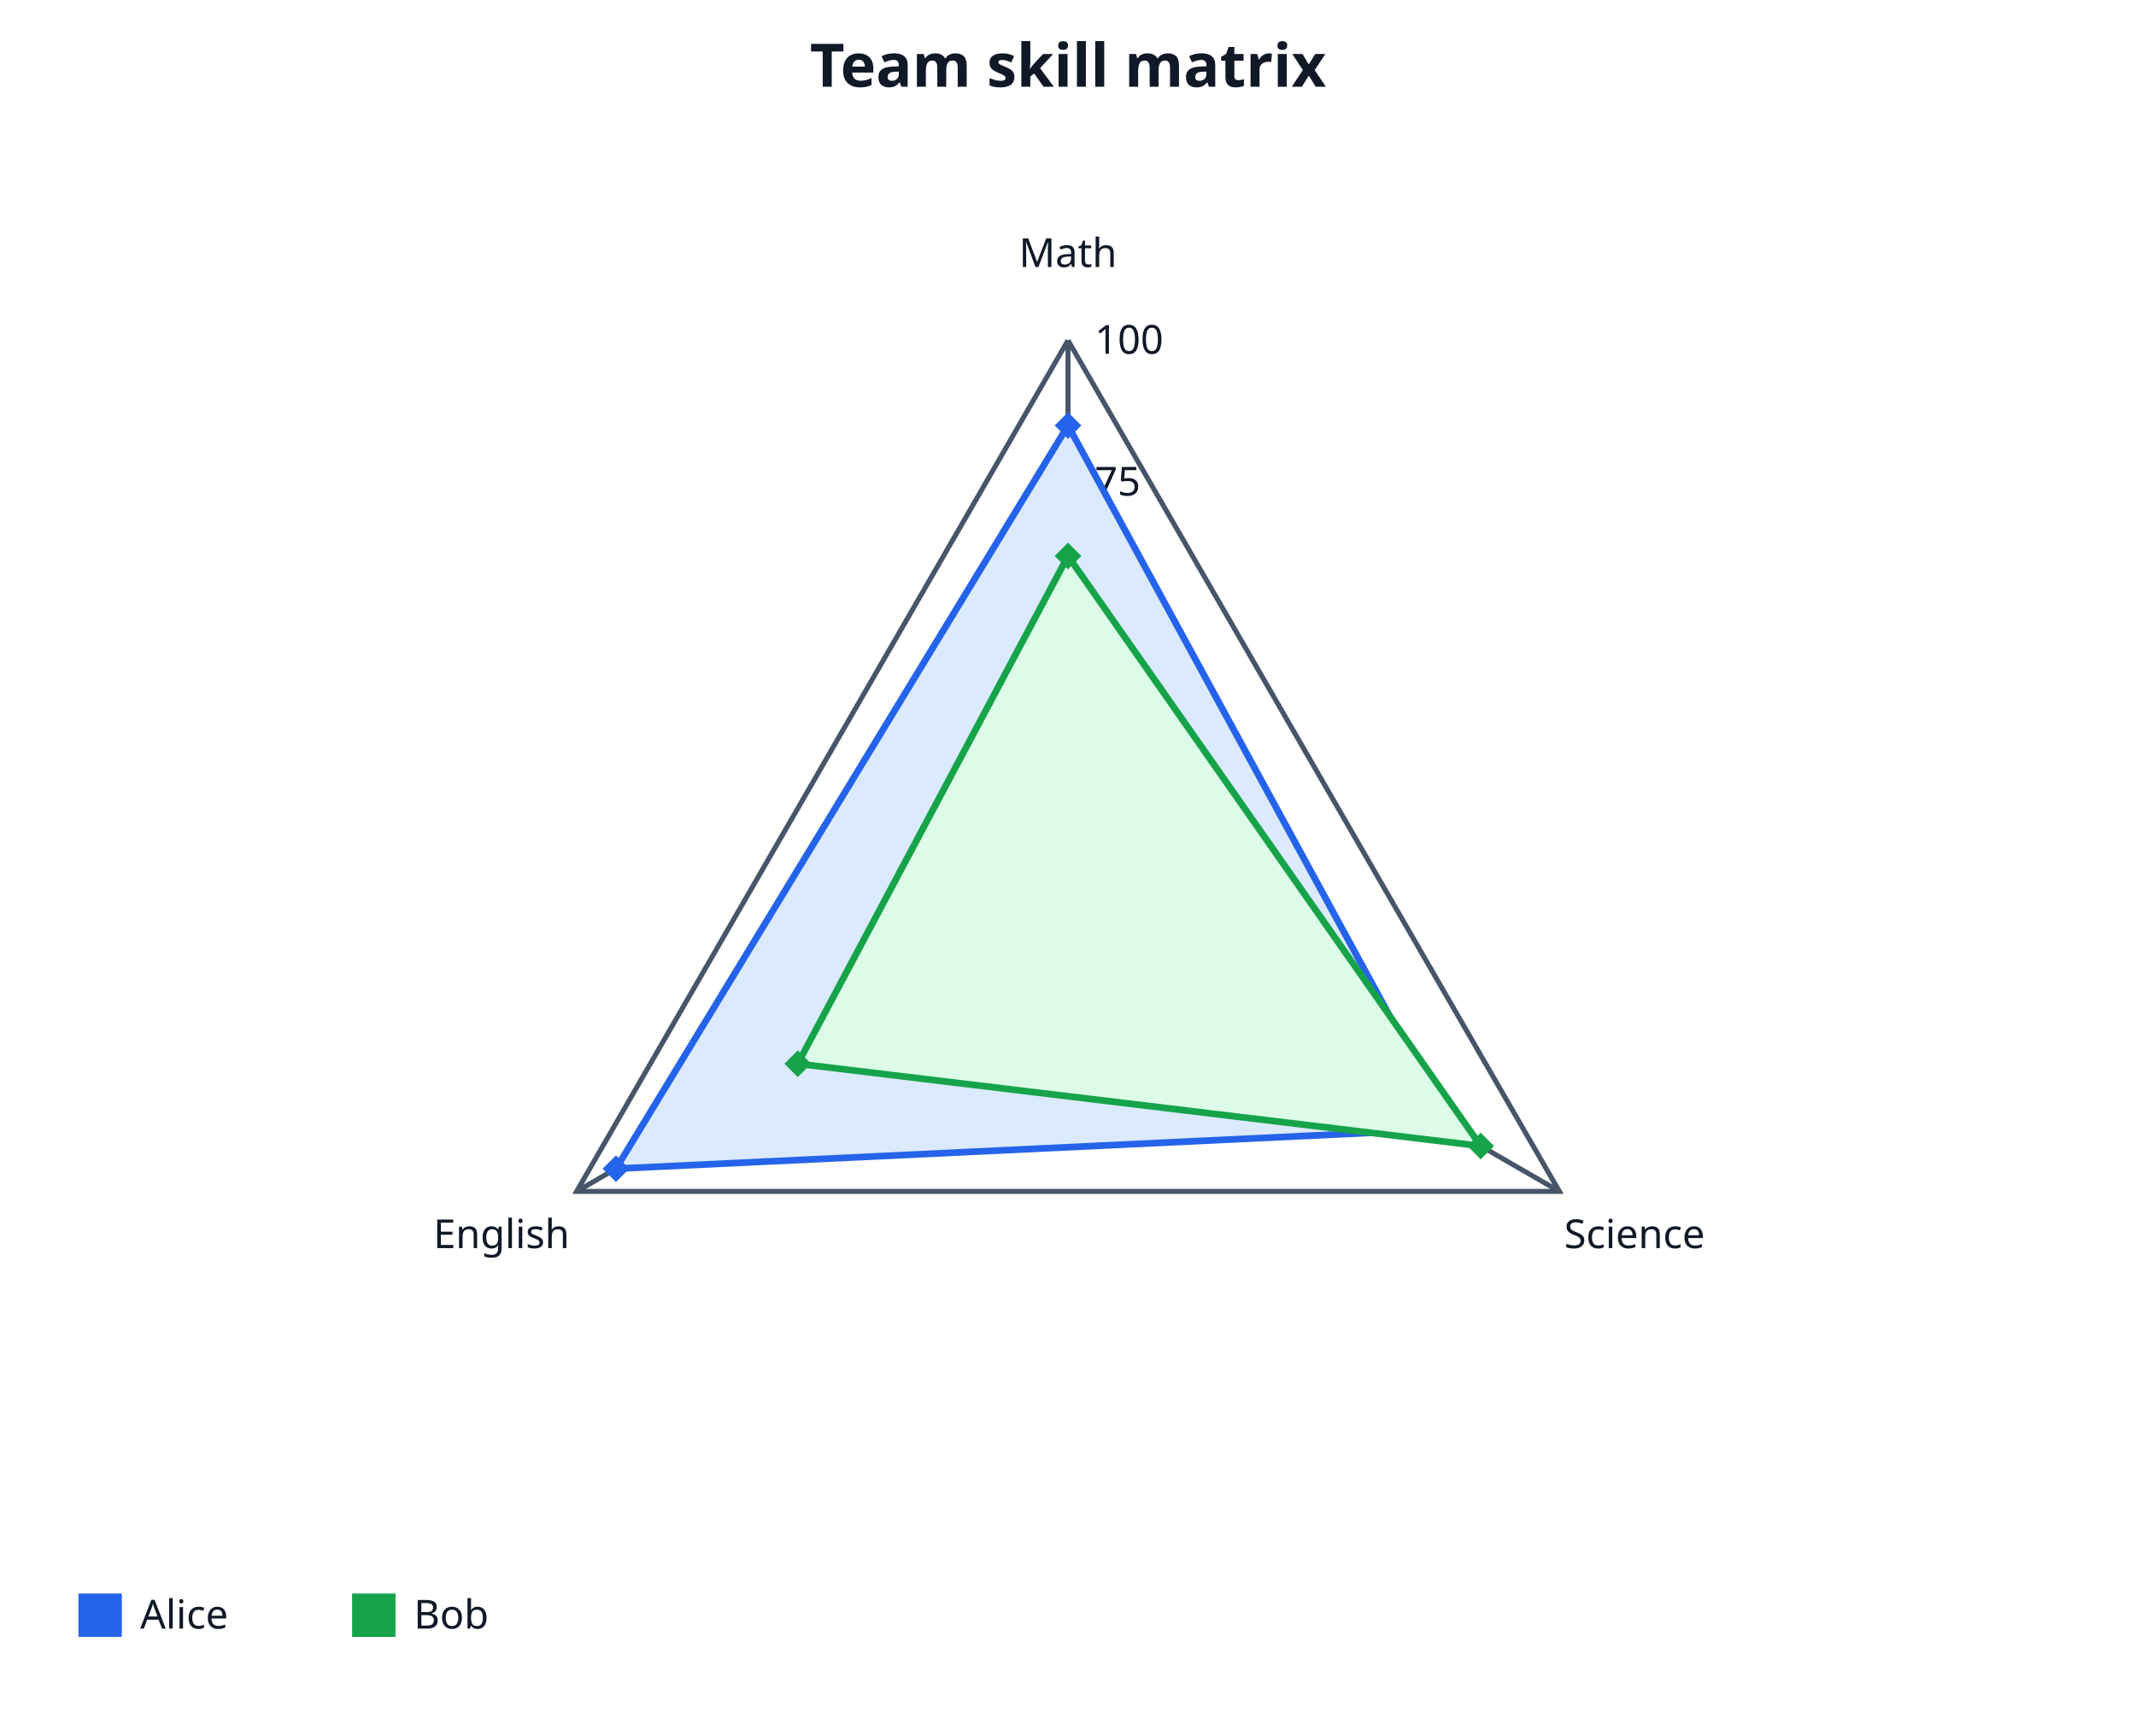
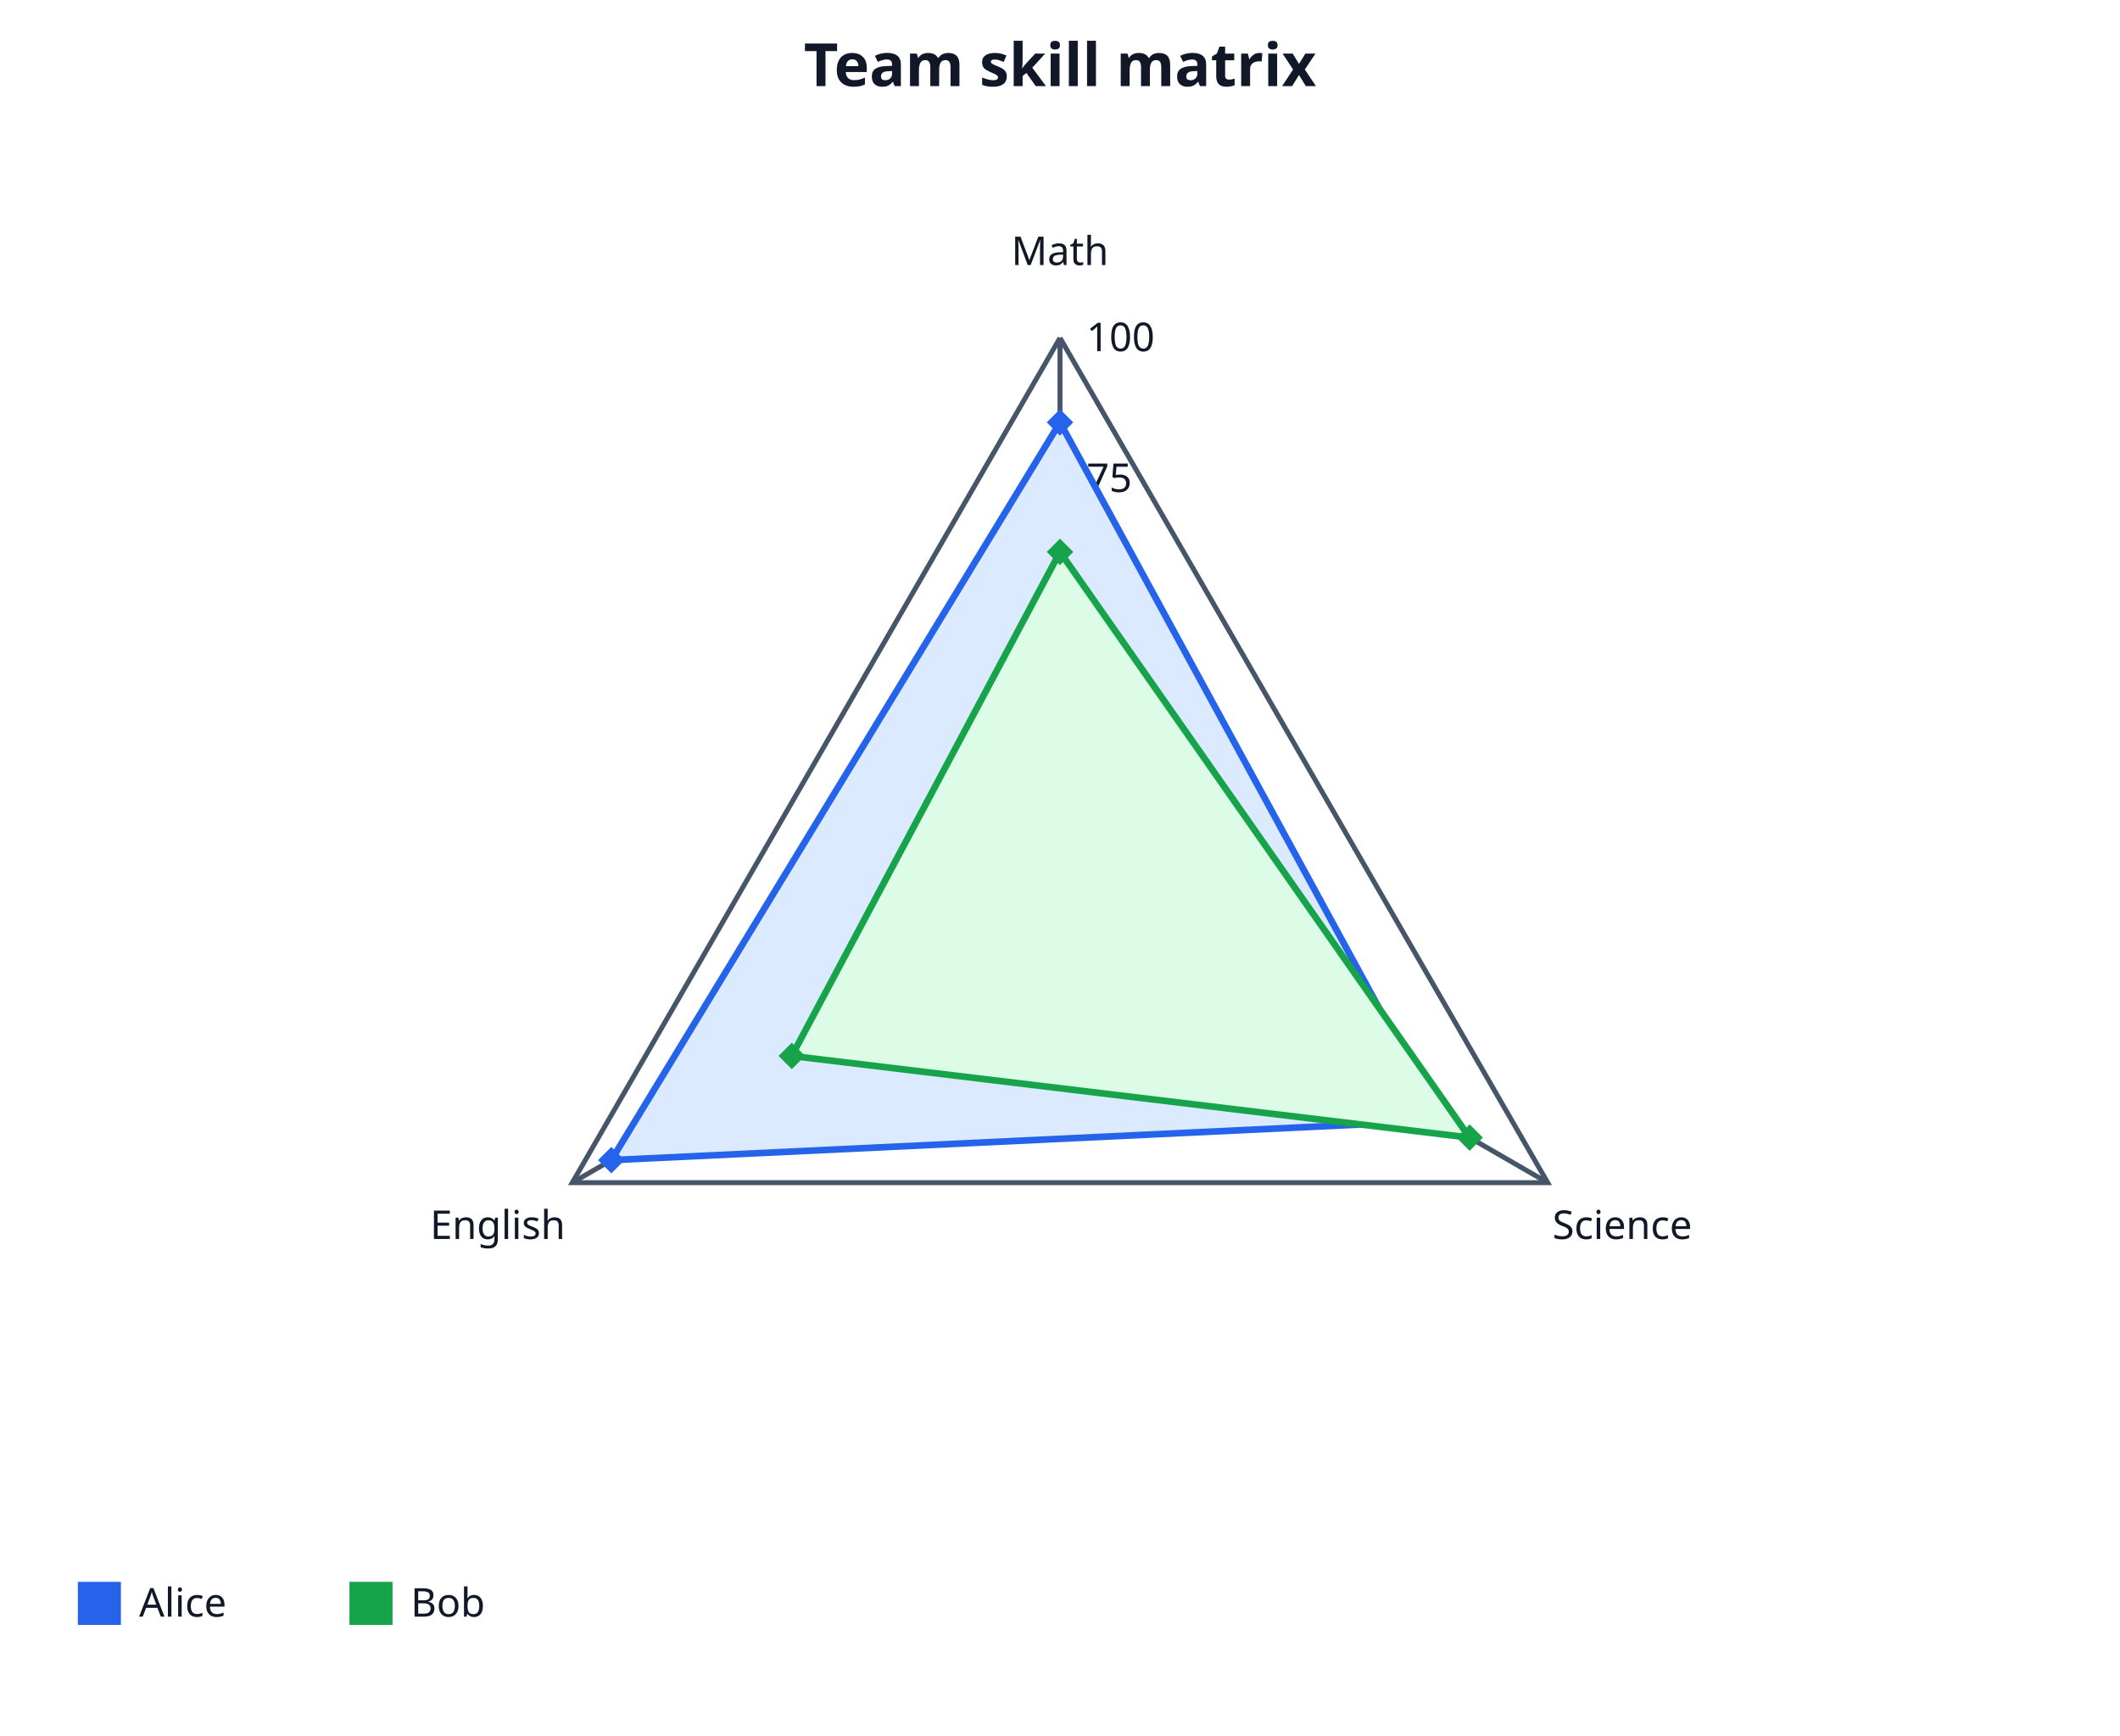
- <svg xmlns="http://www.w3.org/2000/svg" width="640" height="520" viewBox="0 0 640 520" role="img">
+ <svg xmlns="http://www.w3.org/2000/svg" width="640" height="524" viewBox="0 0 640 524" role="img">
  <text x="320" y="26" text-anchor="middle" font-family="sans-serif" font-size="18" font-weight="600" fill="#111827">Team skill matrix</text>
  <polyline points="320,229.5 356.806,293.25 283.194,293.25 320,229.5" stroke="#475569" stroke-width="1.5" fill="none" />
  <text x="328" y="233.5" text-anchor="start" font-family="sans-serif" font-size="12" font-weight="400" fill="#111827">25</text>
  <polyline points="320,187 393.612,314.5 246.388,314.5 320,187" stroke="#475569" stroke-width="1.5" fill="none" />
  <text x="328" y="191" text-anchor="start" font-family="sans-serif" font-size="12" font-weight="400" fill="#111827">50</text>
  <polyline points="320,144.5 430.418,335.75 209.582,335.75 320,144.5" stroke="#475569" stroke-width="1.5" fill="none" />
  <text x="328" y="148.5" text-anchor="start" font-family="sans-serif" font-size="12" font-weight="400" fill="#111827">75</text>
  <polyline points="320,102 467.224,357 172.776,357 320,102" stroke="#475569" stroke-width="1.5" fill="none" />
  <text x="328" y="106" text-anchor="start" font-family="sans-serif" font-size="12" font-weight="400" fill="#111827">100</text>
  <line x1="320" y1="272" x2="320" y2="102" stroke="#475569" stroke-width="1.5" fill="none" />
  <text x="320" y="80" text-anchor="middle" font-family="sans-serif" font-size="12" font-weight="400" fill="#111827">Math</text>
  <line x1="320" y1="272" x2="467.224" y2="357" stroke="#475569" stroke-width="1.5" fill="none" />
  <text x="489.741" y="374" text-anchor="middle" font-family="sans-serif" font-size="12" font-weight="400" fill="#111827">Science</text>
  <line x1="320" y1="272" x2="172.776" y2="357" stroke="#475569" stroke-width="1.5" fill="none" />
  <text x="150.259" y="374" text-anchor="middle" font-family="sans-serif" font-size="12" font-weight="400" fill="#111827">English</text>
  <polygon points="320,127.5 434.835,338.3 184.554,350.2" fill="#dbeafe" />
  <polyline points="320,127.5 434.835,338.3 184.554,350.2 320,127.5" stroke="#2563eb" stroke-width="2" fill="none" />
  <polygon points="320,123.5 324,127.5 320,131.5 316,127.5" fill="#2563eb" />
  <polygon points="434.835,334.3 438.835,338.3 434.835,342.3 430.835,338.3" fill="#2563eb" />
  <polygon points="184.554,346.2 188.554,350.2 184.554,354.2 180.554,350.2" fill="#2563eb" />
  <polygon points="320,166.6 443.668,343.4 239.027,318.75" fill="#dcfce7" />
  <polyline points="320,166.6 443.668,343.4 239.027,318.75 320,166.6" stroke="#16a34a" stroke-width="2" fill="none" />
  <polygon points="320,162.6 324,166.6 320,170.6 316,166.6" fill="#16a34a" />
  <polygon points="443.668,339.4 447.668,343.4 443.668,347.4 439.668,343.4" fill="#16a34a" />
  <polygon points="239.027,314.75 243.027,318.75 239.027,322.75 235.027,318.75" fill="#16a34a" />
  <rect x="24" y="478" width="12" height="12" rx="0" fill="#2563eb" stroke="#2563eb" stroke-width="1" />
  <text x="42" y="488" text-anchor="start" font-family="sans-serif" font-size="12" font-weight="400" fill="#111827">Alice</text>
  <rect x="106" y="478" width="12" height="12" rx="0" fill="#16a34a" stroke="#16a34a" stroke-width="1" />
  <text x="124" y="488" text-anchor="start" font-family="sans-serif" font-size="12" font-weight="400" fill="#111827">Bob</text>
</svg>
